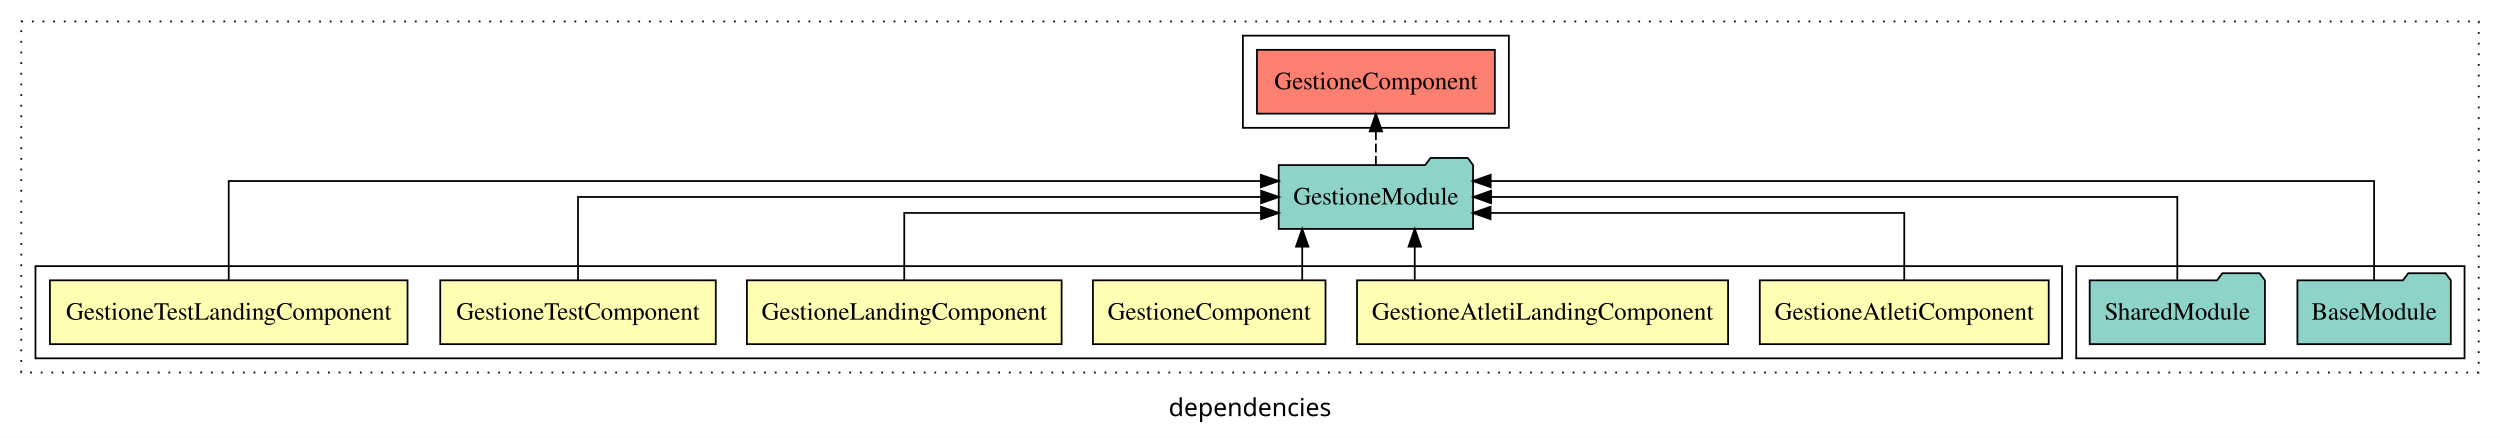
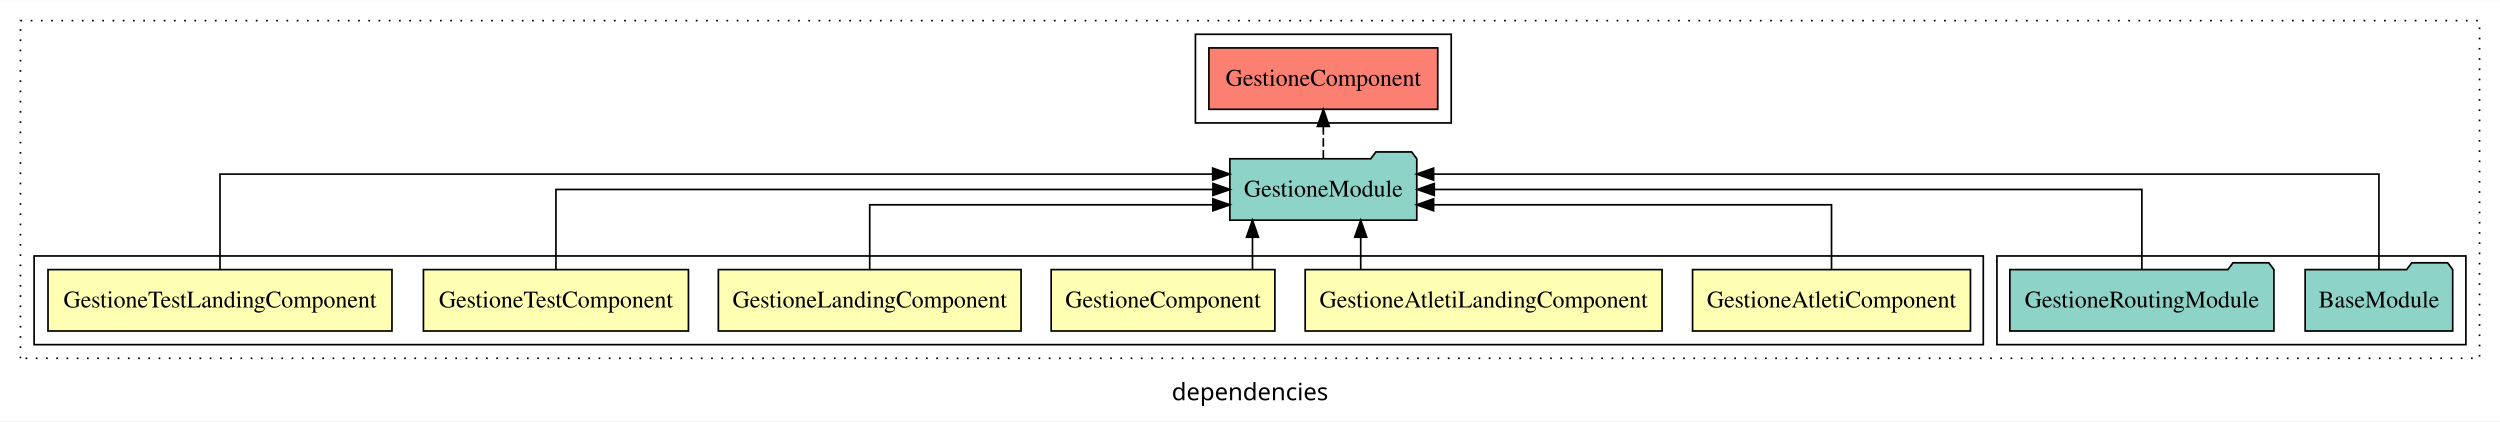
- <svg xmlns="http://www.w3.org/2000/svg" width="1410pt" height="247pt" viewBox="0.00 0.00 1410.00 246.80">
+ <svg xmlns="http://www.w3.org/2000/svg" width="1466pt" height="247pt" viewBox="0.00 0.00 1466.00 246.80">
  <g id="graph0" class="graph" transform="scale(1 1) rotate(0) translate(4 242.8)">
-     <polygon fill="white" stroke="transparent" points="-4,4 -4,-242.8 1406,-242.8 1406,4 -4,4" />
-     <text text-anchor="middle" x="701" y="-8.2" font-family="sans-serif" font-size="14.00">dependencies</text>
+     <polygon fill="white" stroke="transparent" points="-4,4 -4,-242.8 1462,-242.8 1462,4 -4,4" />
+     <text text-anchor="middle" x="729" y="-8.2" font-family="sans-serif" font-size="14.00">dependencies</text>
    <g id="clust1" class="cluster">
-       <polygon fill="none" stroke="black" stroke-dasharray="1,5" points="8,-32.8 8,-230.8 1394,-230.8 1394,-32.8 8,-32.8" />
+       <polygon fill="none" stroke="black" stroke-dasharray="1,5" points="8,-32.8 8,-230.8 1450,-230.8 1450,-32.8 8,-32.8" />
+     </g>
+     <g id="clust9" class="cluster">
+       <polygon fill="none" stroke="black" points="1167,-40.8 1167,-92.8 1442,-92.8 1442,-40.8 1167,-40.8" />
    </g>
    <g id="clust10" class="cluster">
      <polygon fill="none" stroke="black" points="697,-170.8 697,-222.8 847,-222.8 847,-170.8 697,-170.8" />
-     </g>
-     <g id="clust9" class="cluster">
-       <polygon fill="none" stroke="black" points="1167,-40.8 1167,-92.8 1386,-92.8 1386,-40.8 1167,-40.8" />
    </g>
    <g id="clust2" class="cluster">
      <polygon fill="none" stroke="black" points="16,-40.8 16,-92.8 1159,-92.8 1159,-40.8 16,-40.8" />
    </g>
    <g id="node1" class="node">
      <polygon fill="#ffffb3" stroke="black" points="1151.48,-84.8 988.52,-84.8 988.52,-48.8 1151.48,-48.8 1151.48,-84.8" />
      <text text-anchor="middle" x="1070" y="-62.6" font-family="Times,serif" font-size="14.00">GestioneAtletiComponent</text>
    </g>
    <g id="node7" class="node">
      <polygon fill="#8dd3c7" stroke="black" points="826.81,-149.8 823.81,-153.8 802.81,-153.8 799.81,-149.8 717.19,-149.8 717.19,-113.8 826.81,-113.8 826.81,-149.8" />
      <text text-anchor="middle" x="772" y="-127.6" font-family="Times,serif" font-size="14.00">GestioneModule</text>
    </g>
    <g id="edge1" class="edge">
      <path fill="none" stroke="black" d="M1070,-84.83C1070,-101.2 1070,-122.8 1070,-122.8 1070,-122.8 836.66,-122.8 836.66,-122.8" />
      <polygon fill="black" stroke="black" points="836.66,-119.3 826.66,-122.8 836.66,-126.3 836.66,-119.3" />
    </g>
    <g id="node2" class="node">
      <polygon fill="#ffffb3" stroke="black" points="970.64,-84.8 761.36,-84.8 761.36,-48.8 970.64,-48.8 970.64,-84.8" />
      <text text-anchor="middle" x="866" y="-62.6" font-family="Times,serif" font-size="14.00">GestioneAtletiLandingComponent</text>
    </g>
    <g id="edge2" class="edge">
      <path fill="none" stroke="black" d="M793.92,-84.91C793.92,-84.91 793.92,-103.79 793.92,-103.79" />
      <polygon fill="black" stroke="black" points="790.42,-103.79 793.92,-113.79 797.42,-103.79 790.42,-103.79" />
    </g>
    <g id="node3" class="node">
      <polygon fill="#ffffb3" stroke="black" points="743.59,-84.8 612.41,-84.8 612.41,-48.8 743.59,-48.8 743.59,-84.8" />
      <text text-anchor="middle" x="678" y="-62.6" font-family="Times,serif" font-size="14.00">GestioneComponent</text>
    </g>
    <g id="edge3" class="edge">
      <path fill="none" stroke="black" d="M730.45,-84.91C730.45,-84.91 730.45,-103.79 730.45,-103.79" />
      <polygon fill="black" stroke="black" points="726.95,-103.79 730.45,-113.79 733.95,-103.79 726.95,-103.79" />
    </g>
    <g id="node4" class="node">
      <polygon fill="#ffffb3" stroke="black" points="594.75,-84.8 417.25,-84.8 417.25,-48.8 594.75,-48.8 594.75,-84.8" />
      <text text-anchor="middle" x="506" y="-62.6" font-family="Times,serif" font-size="14.00">GestioneLandingComponent</text>
    </g>
    <g id="edge4" class="edge">
      <path fill="none" stroke="black" d="M506,-84.83C506,-101.2 506,-122.8 506,-122.8 506,-122.8 707.21,-122.8 707.21,-122.8" />
      <polygon fill="black" stroke="black" points="707.21,-126.3 717.21,-122.8 707.21,-119.3 707.21,-126.3" />
    </g>
    <g id="node5" class="node">
      <polygon fill="#ffffb3" stroke="black" points="399.7,-84.8 244.3,-84.8 244.3,-48.8 399.7,-48.8 399.7,-84.8" />
      <text text-anchor="middle" x="322" y="-62.6" font-family="Times,serif" font-size="14.00">GestioneTestComponent</text>
    </g>
    <g id="edge5" class="edge">
      <path fill="none" stroke="black" d="M322,-84.91C322,-104.14 322,-131.8 322,-131.8 322,-131.8 707.27,-131.8 707.27,-131.8" />
      <polygon fill="black" stroke="black" points="707.27,-135.3 717.27,-131.8 707.27,-128.3 707.27,-135.3" />
    </g>
    <g id="node6" class="node">
      <polygon fill="#ffffb3" stroke="black" points="225.85,-84.8 24.15,-84.8 24.15,-48.8 225.85,-48.8 225.85,-84.8" />
      <text text-anchor="middle" x="125" y="-62.6" font-family="Times,serif" font-size="14.00">GestioneTestLandingComponent</text>
    </g>
    <g id="edge6" class="edge">
      <path fill="none" stroke="black" d="M125,-85.09C125,-107.01 125,-140.8 125,-140.8 125,-140.8 707.12,-140.8 707.12,-140.8" />
      <polygon fill="black" stroke="black" points="707.12,-144.3 717.12,-140.8 707.12,-137.3 707.12,-144.3" />
    </g>
    <g id="node10" class="node">
      <polygon fill="#fb8072" stroke="black" points="839.09,-214.8 704.91,-214.8 704.91,-178.8 839.09,-178.8 839.09,-214.8" />
      <text text-anchor="middle" x="772" y="-192.6" font-family="Times,serif" font-size="14.00">GestioneComponent </text>
    </g>
    <g id="edge9" class="edge">
      <path fill="none" stroke="black" stroke-dasharray="5,2" d="M772,-149.91C772,-149.91 772,-168.79 772,-168.79" />
      <polygon fill="black" stroke="black" points="768.5,-168.79 772,-178.79 775.5,-168.79 768.5,-168.79" />
    </g>
    <g id="node8" class="node">
-       <polygon fill="#8dd3c7" stroke="black" points="1378.26,-84.8 1375.26,-88.8 1354.26,-88.8 1351.26,-84.8 1291.74,-84.8 1291.74,-48.8 1378.26,-48.8 1378.26,-84.8" />
-       <text text-anchor="middle" x="1335" y="-62.6" font-family="Times,serif" font-size="14.00">BaseModule</text>
+       <polygon fill="#8dd3c7" stroke="black" points="1434.26,-84.8 1431.26,-88.8 1410.26,-88.8 1407.26,-84.8 1347.74,-84.8 1347.74,-48.8 1434.26,-48.8 1434.26,-84.8" />
+       <text text-anchor="middle" x="1391" y="-62.6" font-family="Times,serif" font-size="14.00">BaseModule</text>
    </g>
    <g id="edge7" class="edge">
-       <path fill="none" stroke="black" d="M1335,-85.09C1335,-107.01 1335,-140.8 1335,-140.8 1335,-140.8 836.75,-140.8 836.75,-140.8" />
-       <polygon fill="black" stroke="black" points="836.75,-137.3 826.75,-140.8 836.75,-144.3 836.75,-137.3" />
+       <path fill="none" stroke="black" d="M1391,-85.09C1391,-107.01 1391,-140.8 1391,-140.8 1391,-140.8 836.66,-140.8 836.66,-140.8" />
+       <polygon fill="black" stroke="black" points="836.66,-137.3 826.66,-140.8 836.66,-144.3 836.66,-137.3" />
    </g>
    <g id="node9" class="node">
-       <polygon fill="#8dd3c7" stroke="black" points="1273.42,-84.8 1270.42,-88.8 1249.42,-88.8 1246.42,-84.8 1174.58,-84.8 1174.58,-48.8 1273.42,-48.8 1273.42,-84.8" />
-       <text text-anchor="middle" x="1224" y="-62.6" font-family="Times,serif" font-size="14.00">SharedModule</text>
+       <polygon fill="#8dd3c7" stroke="black" points="1329.43,-84.8 1326.43,-88.8 1305.43,-88.8 1302.43,-84.8 1174.57,-84.8 1174.57,-48.8 1329.43,-48.8 1329.43,-84.8" />
+       <text text-anchor="middle" x="1252" y="-62.6" font-family="Times,serif" font-size="14.00">GestioneRoutingModule</text>
    </g>
    <g id="edge8" class="edge">
-       <path fill="none" stroke="black" d="M1224,-84.91C1224,-104.14 1224,-131.8 1224,-131.8 1224,-131.8 836.97,-131.8 836.97,-131.8" />
-       <polygon fill="black" stroke="black" points="836.97,-128.3 826.97,-131.8 836.97,-135.3 836.97,-128.3" />
+       <path fill="none" stroke="black" d="M1252,-84.91C1252,-104.14 1252,-131.8 1252,-131.8 1252,-131.8 837.06,-131.8 837.06,-131.8" />
+       <polygon fill="black" stroke="black" points="837.06,-128.3 827.06,-131.8 837.06,-135.3 837.06,-128.3" />
    </g>
  </g>
</svg>
